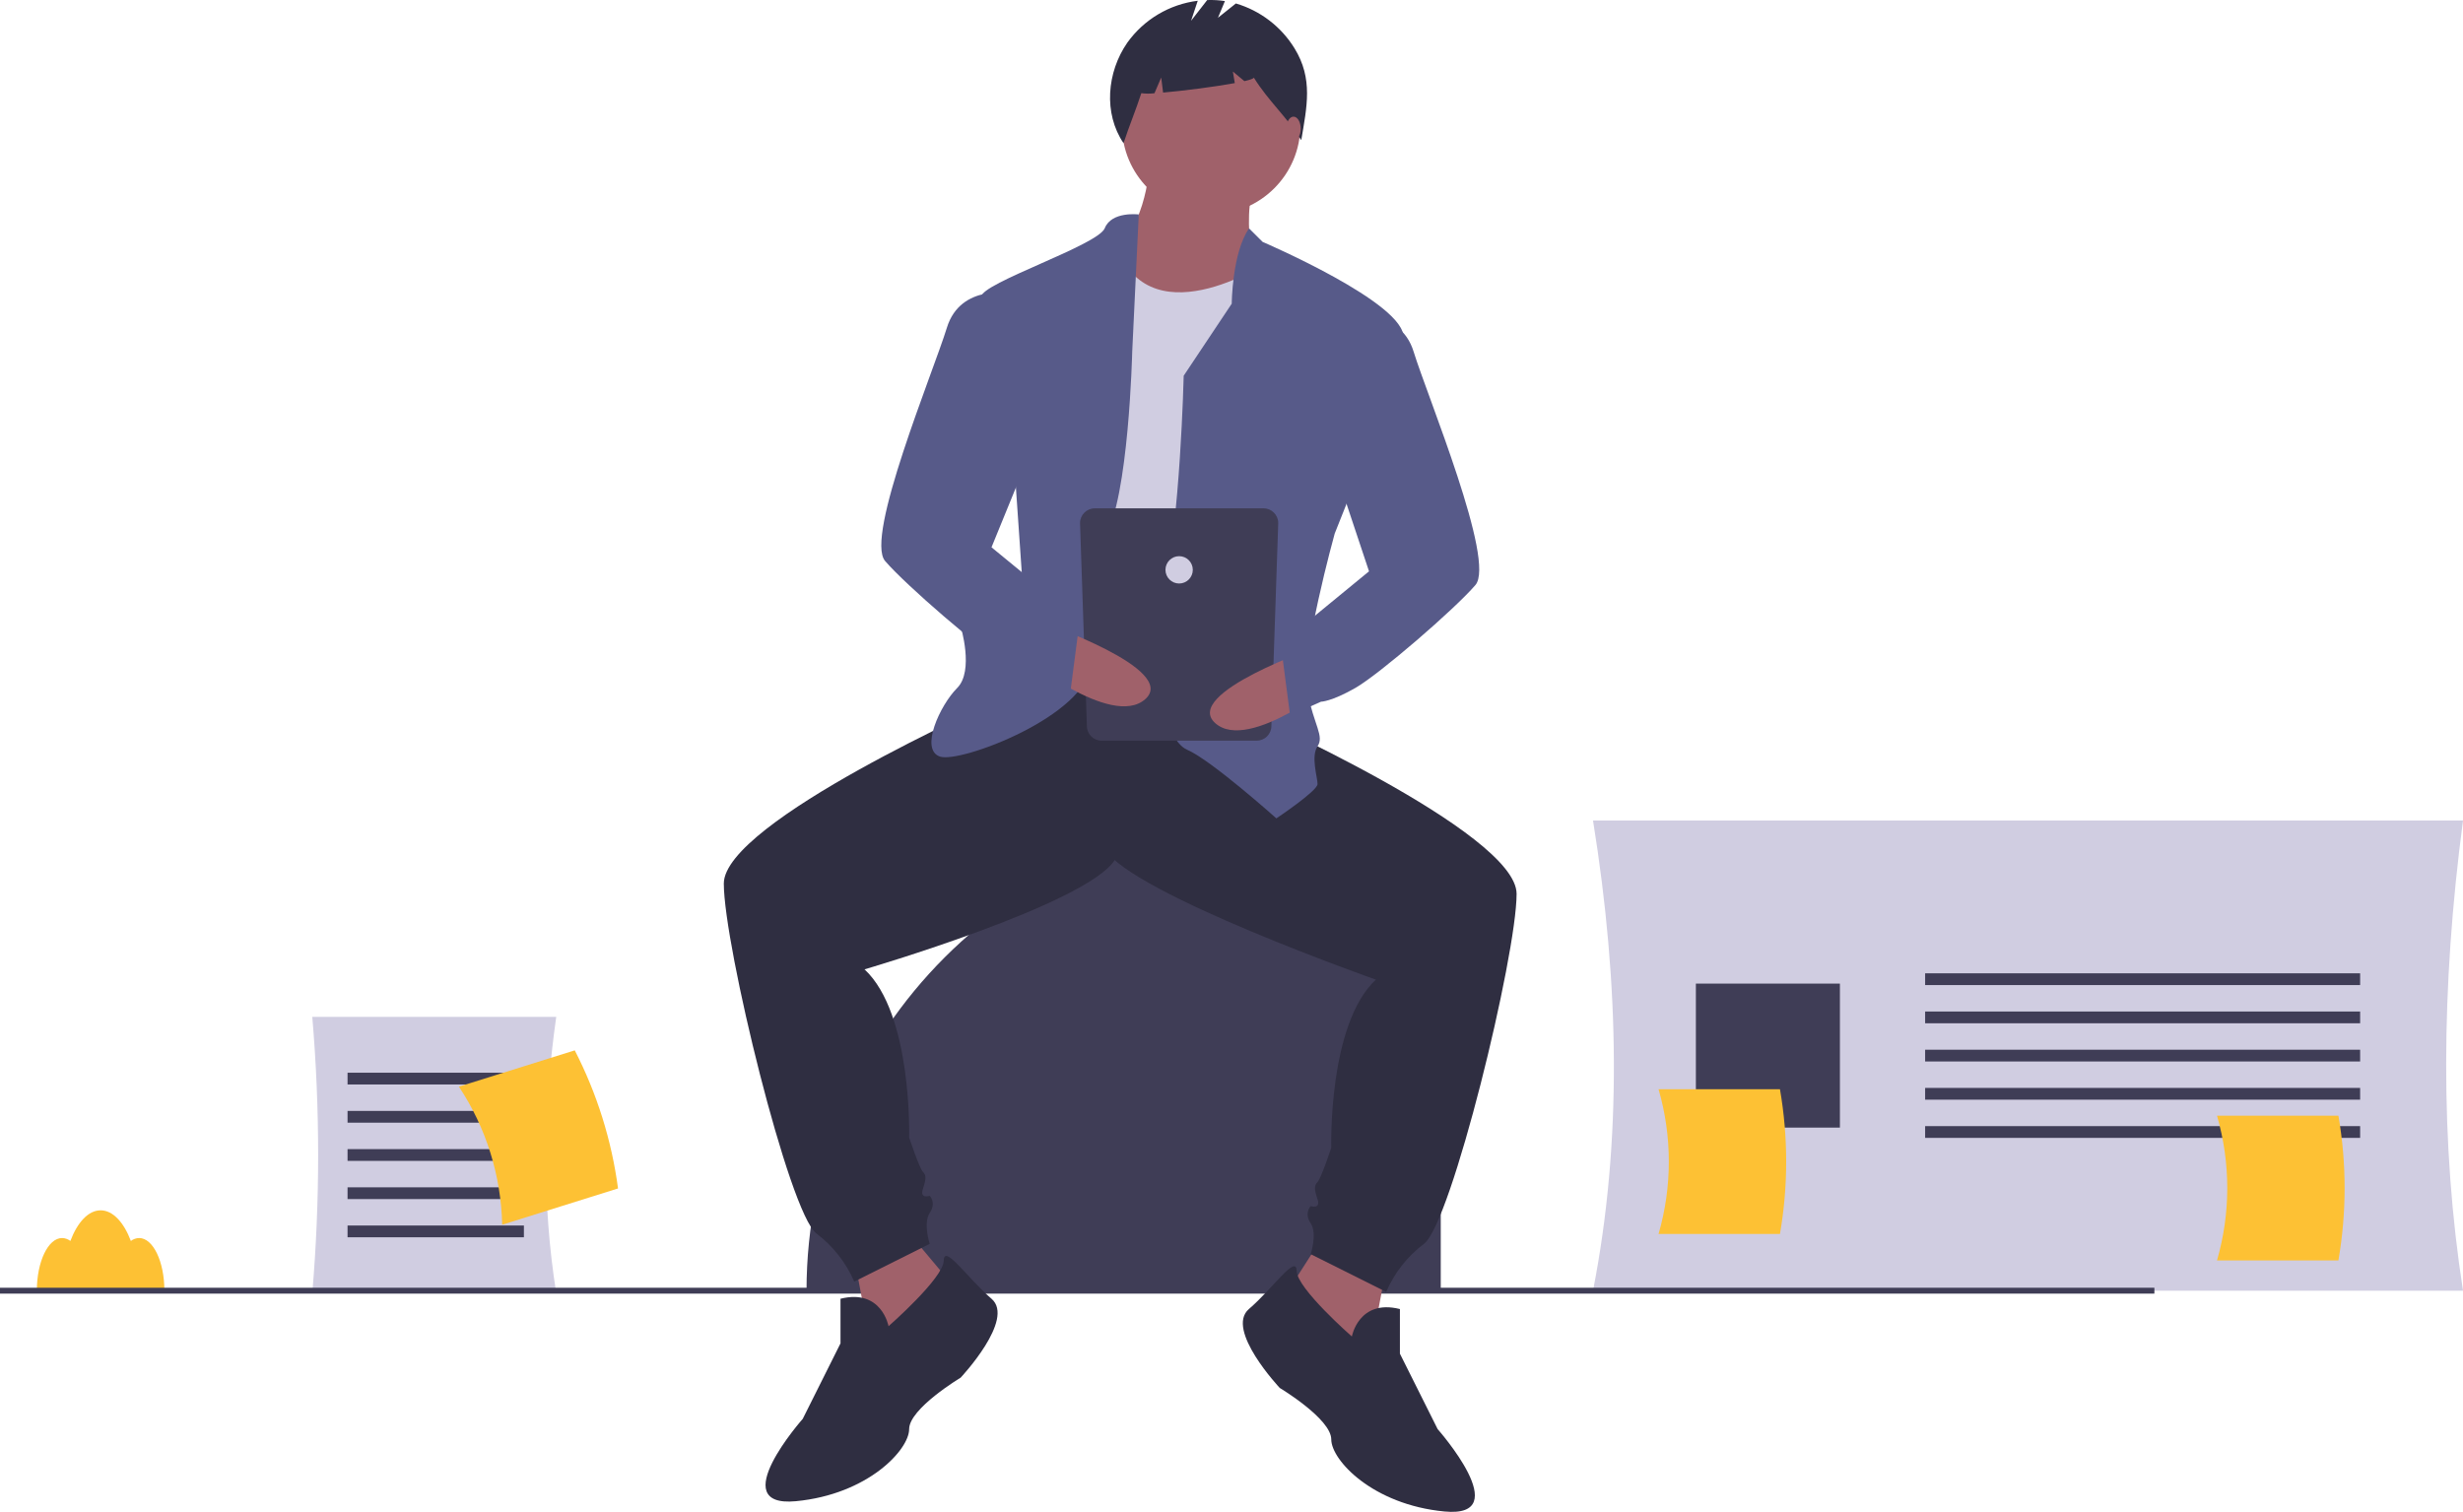
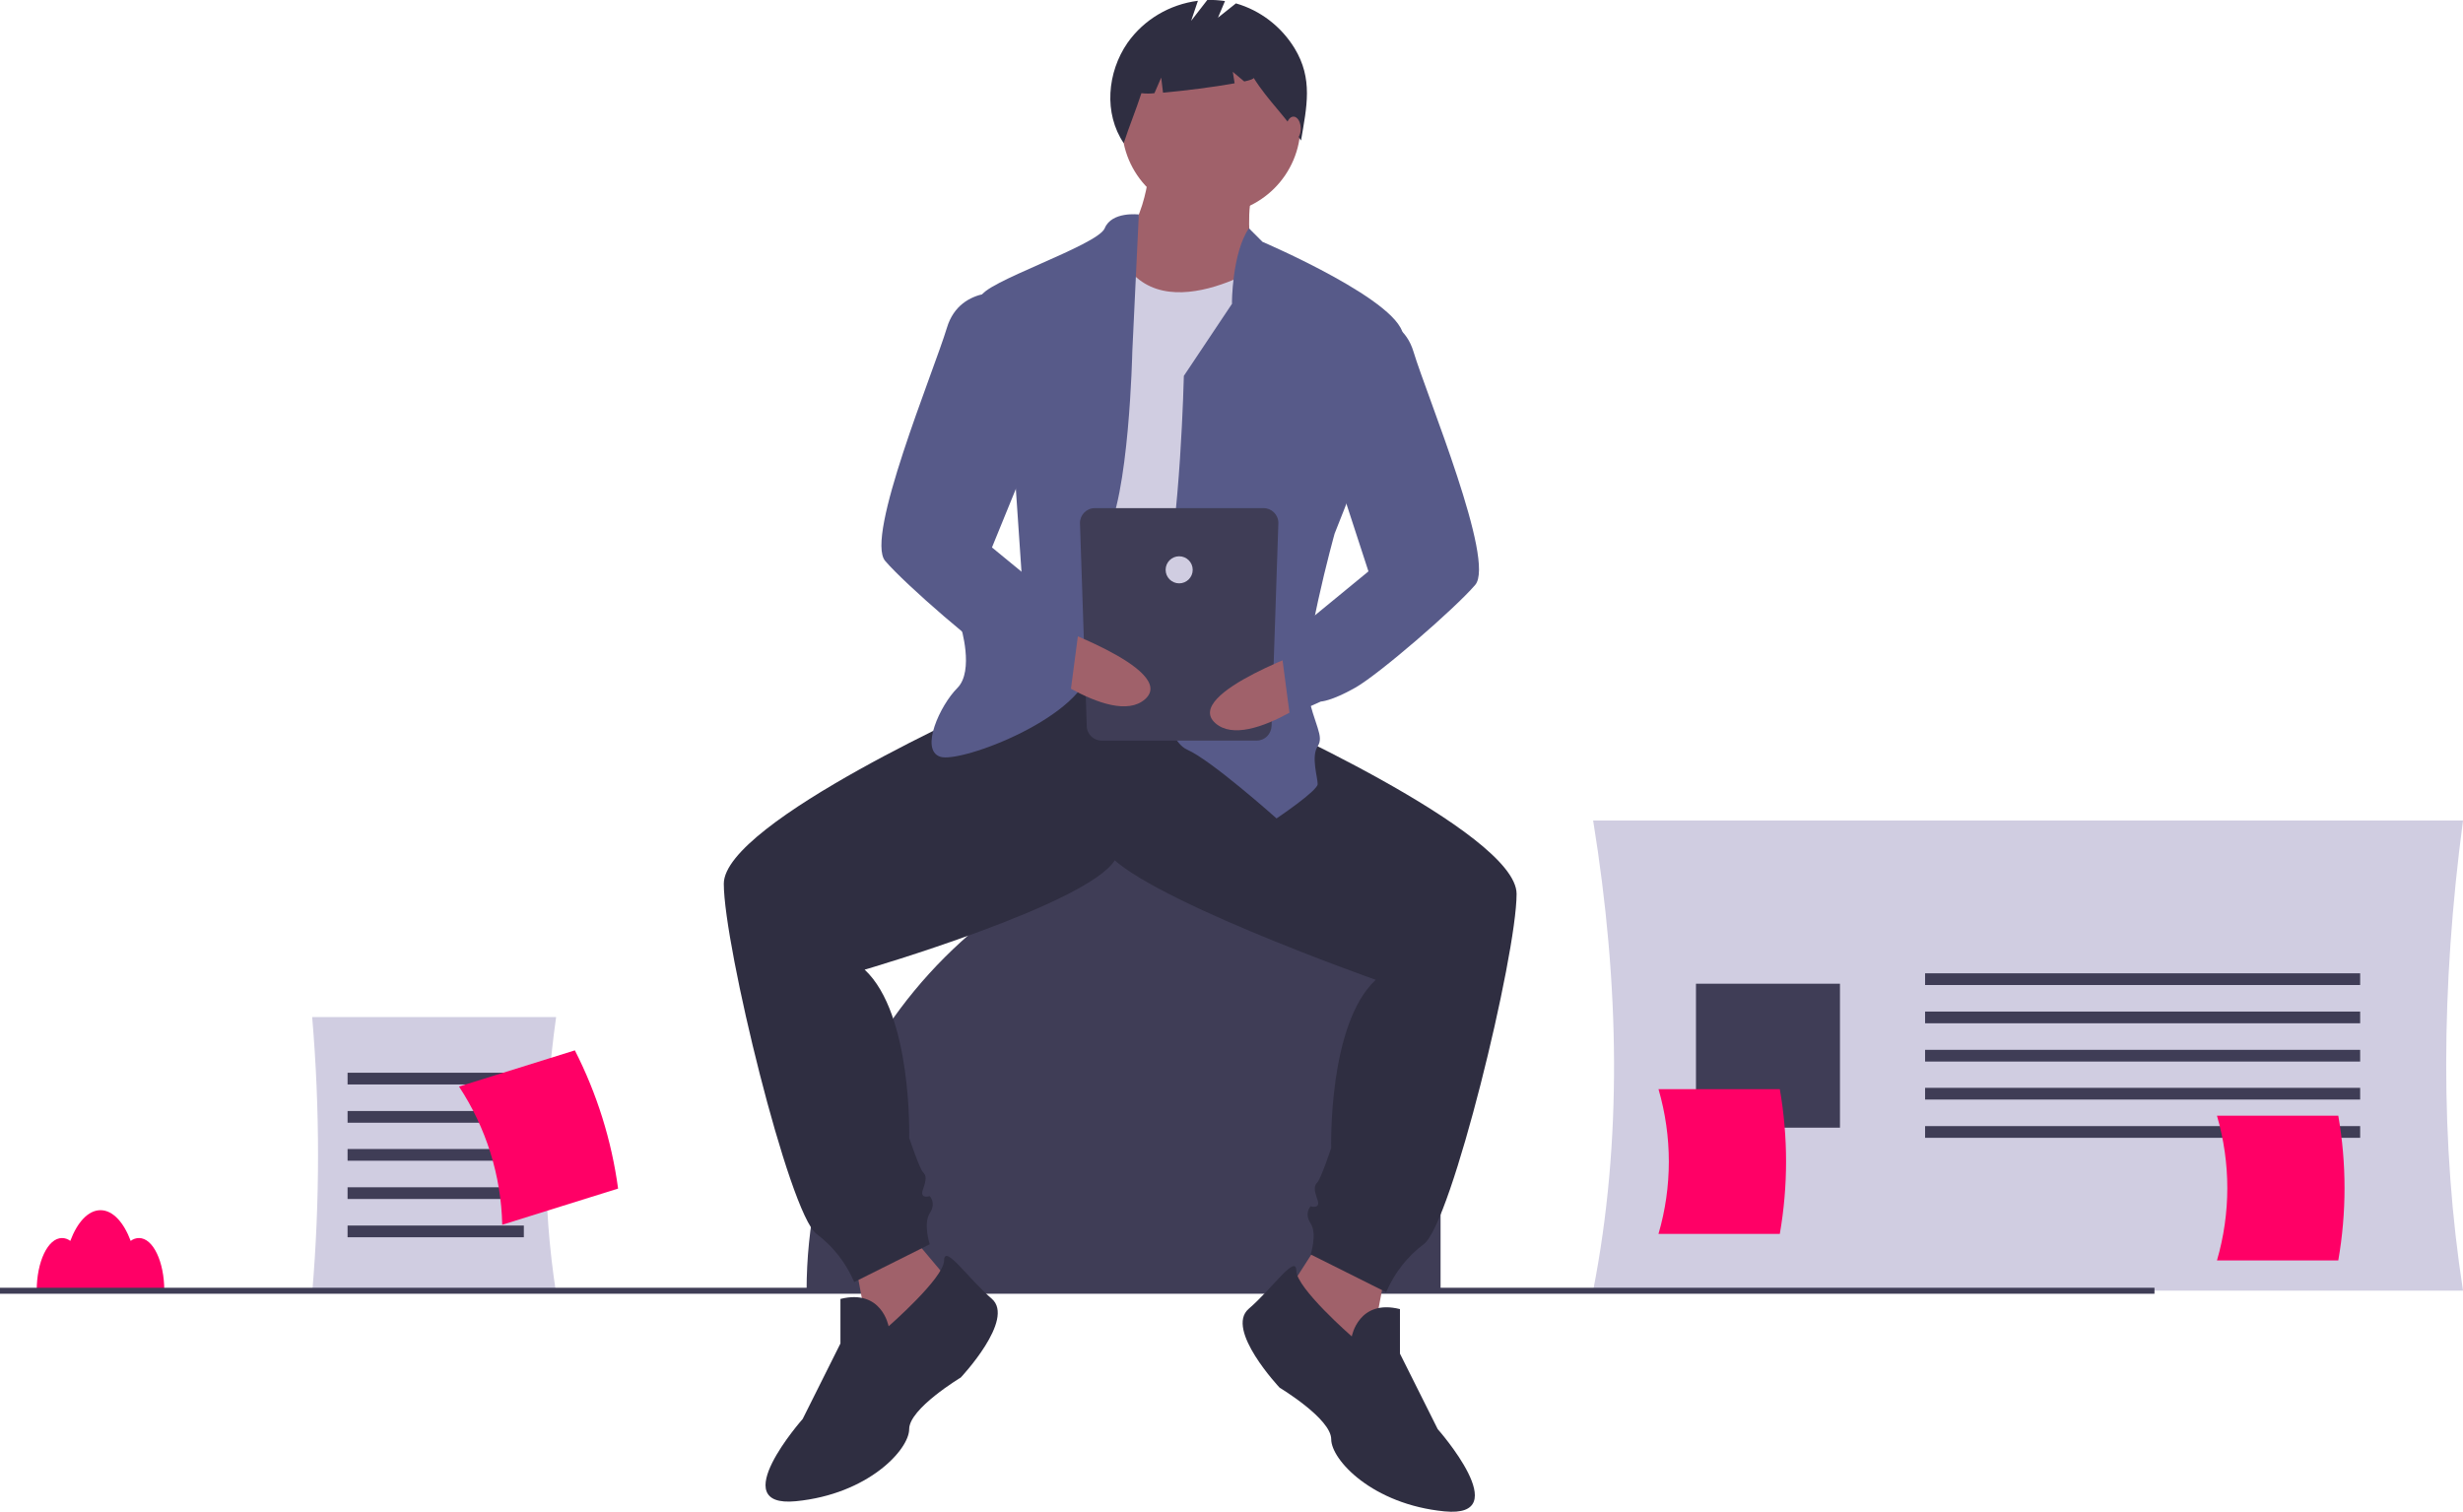
- <svg xmlns="http://www.w3.org/2000/svg" id="befb3988-1ef2-42f3-9de0-b031ba9e9b47" data-name="Layer 1" width="946" height="580.794" viewBox="0 0 946 580.794">
-   <path d="M1073,655.427H738.852c11.198-57.151,10.159-117.641,0-180.621H1073C1064.515,538.877,1064.253,599.204,1073,655.427Z" transform="translate(-127 -159.603)" fill="#d0cde1" />
-   <rect x="739.415" y="373.906" width="167.074" height="4.516" fill="#3f3d56" />
-   <rect x="739.415" y="388.581" width="167.074" height="4.516" fill="#3f3d56" />
-   <rect x="739.415" y="403.256" width="167.074" height="4.516" fill="#3f3d56" />
-   <rect x="739.415" y="417.932" width="167.074" height="4.516" fill="#3f3d56" />
-   <rect x="739.415" y="432.607" width="167.074" height="4.516" fill="#3f3d56" />
-   <rect x="651.363" y="377.857" width="55.315" height="55.315" fill="#3f3d56" />
-   <path d="M490.949,314.718h0a62.421,62.421,0,0,1,62.421,62.421V495.893a0,0,0,0,1,0,0H309.774a0,0,0,0,1,0,0v-0A181.174,181.174,0,0,1,490.949,314.718Z" fill="#3f3d56" />
-   <path d="M180.444,635.202a5.392,5.392,0,0,0-3.179,1.119c-2.71-7.161-6.905-11.763-11.618-11.763s-8.908,4.602-11.618,11.763a5.392,5.392,0,0,0-3.179-1.119c-5.354,0-9.695,9.055-9.695,20.225h48.983C190.138,644.257,185.798,635.202,180.444,635.202Z" transform="translate(-127 -159.603)" fill="#fdc134" />
-   <path d="M340.641,656.359h-93.697a627.008,627.008,0,0,0,0-106.115h93.697C335.482,586.588,335.18,622.016,340.641,656.359Z" transform="translate(-127 -159.603)" fill="#d0cde1" />
-   <rect x="133.49" y="412.09" width="67.733" height="4.516" fill="#3f3d56" />
-   <rect x="133.49" y="426.765" width="67.733" height="4.516" fill="#3f3d56" />
-   <rect x="133.49" y="441.441" width="67.733" height="4.516" fill="#3f3d56" />
-   <rect x="133.49" y="456.116" width="67.733" height="4.516" fill="#3f3d56" />
-   <rect x="133.49" y="470.792" width="67.733" height="4.516" fill="#3f3d56" />
-   <rect y="494.696" width="827.467" height="2.258" fill="#3f3d56" />
-   <polygon points="328.096 483.106 336.005 525.287 370.277 498.923 349.846 474.538 328.096 483.106" fill="#a0616a" />
-   <polygon points="532.411 487.06 524.502 529.241 490.23 502.878 506.707 477.174 532.411 487.06" fill="#a0616a" />
-   <path d="M528.913,408.076l-19.772,21.091s-104.135,46.136-104.135,69.862,25.045,126.543,35.59,134.452a45.871,45.871,0,0,1,14.5,18.454l29-14.5s-2.636-7.909,0-11.863,0-6.591,0-6.591-3.954,1.318-2.636-2.636,1.318-5.273,0-6.591-5.273-13.182-5.273-13.182,1.318-47.454-17.136-64.59c0,0,85.68-25.045,96.226-42.181s13.182-79.09,13.182-79.09Z" transform="translate(-127 -159.603)" fill="#2f2e41" />
-   <path d="M468.278,669.072s-2.636-14.5-18.454-10.545v17.136L435.324,704.662s-30.318,34.272-2.636,31.636,43.499-19.772,43.499-27.681,19.772-19.772,19.772-19.772,21.091-22.409,11.863-30.318-18.243-21.32-18.348-14.614S468.278,669.072,468.278,669.072Z" transform="translate(-127 -159.603)" fill="#2f2e41" />
-   <path d="M585.594,398.849l19.772,34.272s104.135,46.136,104.135,69.862-25.045,126.543-35.59,134.452a45.871,45.871,0,0,0-14.5,18.454L630.412,641.39s2.636-7.909,0-11.863,0-6.591,0-6.591,3.954,1.318,2.636-2.636-1.318-5.273,0-6.591,5.273-13.182,5.273-13.182-1.318-47.454,17.136-64.59c0,0-93.589-32.954-104.135-50.09-13.505-21.946-3.631-112.067-6.591-81.726Z" transform="translate(-127 -159.603)" fill="#2f2e41" />
-   <path d="M646.23,673.026s2.636-14.5,18.454-10.545V679.617l14.5,29s30.318,34.272,2.636,31.636S638.321,720.48,638.321,712.571s-19.772-19.772-19.772-19.772-21.091-22.409-11.863-30.318,18.243-21.32,18.348-14.614S646.23,673.026,646.23,673.026Z" transform="translate(-127 -159.603)" fill="#2f2e41" />
-   <circle cx="465.185" cy="48.113" r="34.272" fill="#a0616a" />
-   <path d="M568.458,223.534s-1.318,27.681-18.454,35.59,27.681,35.59,27.681,35.59l32.954-17.136s-7.909-38.227-1.318-46.136S568.458,223.534,568.458,223.534Z" transform="translate(-127 -159.603)" fill="#a0616a" />
-   <path d="M615.912,259.124s-45.92,31.314-59.869-4.115c0,0-33.721,13.342-32.402,22.569s-2.636,135.77-2.636,135.77,55.363,15.818,71.181,0S615.912,259.124,615.912,259.124Z" transform="translate(-127 -159.603)" fill="#d0cde1" />
-   <path d="M606.748,247.346l5.209,5.187s55.363,23.727,54.045,36.908-26.363,75.135-26.363,75.135-13.182,47.454-10.545,60.635,6.591,17.136,3.954,21.091,0,11.863,0,14.5S617.23,473.984,617.23,473.984s-25.045-22.409-34.272-26.363-15.818-34.272-9.227-60.635,7.909-83.044,7.909-83.044l18.454-27.681S600.221,256.659,606.748,247.346Z" transform="translate(-127 -159.603)" fill="#575a89" />
-   <path d="M564.38,241.988s-10.421-1.318-13.058,5.273-47.454,21.091-47.454,26.363,13.182,71.181,13.182,71.181l2.636,38.227L495.959,400.167s5.273,17.136-1.318,23.727-14.5,23.727-6.591,26.363,56.681-15.818,57.999-35.59S542.095,380.395,551.322,365.895s10.545-71.181,10.545-71.181Z" transform="translate(-127 -159.603)" fill="#575a89" />
-   <path d="M624.193,178.146a39.582,39.582,0,0,0-22.516-17.213l-6.884,5.507,2.676-6.424a36.439,36.439,0,0,0-6.804-.393l-6.194,7.964,2.564-7.691a39.204,39.204,0,0,0-27.045,16.087c-7.883,11.367-9.213,27.175-1.46,38.631,2.128-6.541,4.712-12.678,6.84-19.219a19.361,19.361,0,0,0,5.043.025l2.59-6.042.723,5.787c8.026-.699,19.931-2.235,27.54-3.641l-.74-4.439,4.427,3.689c2.331-.537,3.715-1.023,3.601-1.395,5.659,9.123,12.585,14.95,18.243,24.073C628.947,200.582,631.421,189.885,624.193,178.146Z" transform="translate(-127 -159.603)" fill="#2f2e41" />
-   <ellipse cx="496.821" cy="49.431" rx="2.768" ry="4.614" fill="#a0616a" />
-   <path d="M609.671,444.134h-59.568a5.653,5.653,0,0,1-5.653-5.653l-2.625-77.943a5.653,5.653,0,0,1,5.653-5.653H612.296a5.653,5.653,0,0,1,5.653,5.653l-2.625,77.943A5.653,5.653,0,0,1,609.671,444.134Z" transform="translate(-127 -159.603)" fill="#3f3d56" />
-   <circle cx="452.887" cy="218.907" r="5.25" fill="#d0cde1" />
-   <path d="M633.396,407.906s-52.618,18.038-39.61,29.524,47.664-16.88,47.664-16.88Z" transform="translate(-127 -159.603)" fill="#a0616a" />
-   <path d="M644.911,281.533s19.772-3.954,25.045,13.182,31.636,80.408,23.727,89.635-36.908,34.272-46.136,39.545-13.182,5.273-13.182,5.273l-11.863,5.273-3.954-30.318,13.529-8.014,20.743-17.031-11.863-35.59Z" transform="translate(-127 -159.603)" fill="#575a89" />
-   <path d="M527.247,398.679S579.865,416.717,566.857,428.203s-47.664-16.88-47.664-16.88Z" transform="translate(-127 -159.603)" fill="#a0616a" />
-   <path d="M515.732,272.306s-19.772-3.954-25.045,13.182S459.051,365.895,466.96,375.122s36.908,34.272,46.136,39.545,13.182,5.273,13.182,5.273l11.863,5.273,3.954-30.318-13.529-8.014-20.743-17.031,19.113-46.795Z" transform="translate(-127 -159.603)" fill="#575a89" />
-   <path d="M319.882,630.093l44.495-13.939a163.079,163.079,0,0,0-16.619-53.051l-44.495,13.939A100.031,100.031,0,0,1,319.882,630.093Z" transform="translate(-127 -159.603)" fill="#fdc134" />
-   <path d="M764.031,633.634h46.627a163.079,163.079,0,0,0,0-55.593h-46.627A100.031,100.031,0,0,1,764.031,633.634Z" transform="translate(-127 -159.603)" fill="#fdc134" />
-   <path d="M978.518,643.794h46.627a163.08,163.08,0,0,0,0-55.593H978.518A100.031,100.031,0,0,1,978.518,643.794Z" transform="translate(-127 -159.603)" fill="#fdc134" />
+ <svg xmlns="http://www.w3.org/2000/svg" version="1.1" id="befb3988-1ef2-42f3-9de0-b031ba9e9b47" x="0px" y="0px" viewBox="0 0 946 580.8" style="enable-background:new 0 0 946 580.8;" xml:space="preserve">
+   <style type="text/css">
+ 	.st0{fill:#D0CDE1;}
+ 	.st1{fill:#3F3D56;}
+ 	.st2{fill:#FF0066;}
+ 	.st3{fill:#A0616A;}
+ 	.st4{fill:#2F2E41;}
+ 	.st5{fill:#575A89;}
+ </style>
+   <path class="st0" d="M946,495.8H611.9c11.2-57.2,10.2-117.6,0-180.6H946C937.5,379.3,937.3,439.6,946,495.8z" />
+   <rect x="739.4" y="373.9" class="st1" width="167.1" height="4.5" />
+   <rect x="739.4" y="388.6" class="st1" width="167.1" height="4.5" />
+   <rect x="739.4" y="403.3" class="st1" width="167.1" height="4.5" />
+   <rect x="739.4" y="417.9" class="st1" width="167.1" height="4.5" />
+   <rect x="739.4" y="432.6" class="st1" width="167.1" height="4.5" />
+   <rect x="651.4" y="377.9" class="st1" width="55.3" height="55.3" />
+   <path class="st1" d="M490.9,314.7L490.9,314.7c34.5,0,62.4,27.9,62.4,62.4v118.8l0,0H309.8l0,0l0,0  C309.8,395.8,390.9,314.7,490.9,314.7L490.9,314.7z" />
+   <path class="st2" d="M53.4,475.6c-1.2,0-2.3,0.4-3.2,1.1c-2.7-7.2-6.9-11.8-11.6-11.8s-8.9,4.6-11.6,11.8c-0.9-0.7-2-1.1-3.2-1.1  c-5.4,0-9.7,9.1-9.7,20.2h49C63.1,484.7,58.8,475.6,53.4,475.6z" />
+   <path class="st0" d="M213.6,496.8h-93.7c3-35.3,3-70.8,0-106.1h93.7C208.5,427,208.2,462.4,213.6,496.8z" />
+   <rect x="133.5" y="412.1" class="st1" width="67.7" height="4.5" />
+   <rect x="133.5" y="426.8" class="st1" width="67.7" height="4.5" />
+   <rect x="133.5" y="441.4" class="st1" width="67.7" height="4.5" />
+   <rect x="133.5" y="456.1" class="st1" width="67.7" height="4.5" />
+   <rect x="133.5" y="470.8" class="st1" width="67.7" height="4.5" />
+   <rect y="494.7" class="st1" width="827.5" height="2.3" />
+   <polygon class="st3" points="328.1,483.1 336,525.3 370.3,498.9 349.8,474.5 " />
+   <polygon class="st3" points="532.4,487.1 524.5,529.2 490.2,502.9 506.7,477.2 " />
+   <path class="st4" d="M401.9,248.5l-19.8,21.1c0,0-104.1,46.1-104.1,69.9c0,23.7,25,126.5,35.6,134.5c6.4,4.8,11.3,11.1,14.5,18.5  l29-14.5c0,0-2.6-7.9,0-11.9s0-6.6,0-6.6s-4,1.3-2.6-2.6s1.3-5.3,0-6.6s-5.3-13.2-5.3-13.2s1.3-47.5-17.1-64.6  c0,0,85.7-25,96.2-42.2s13.2-79.1,13.2-79.1L401.9,248.5z" />
+   <path class="st4" d="M341.3,509.5c0,0-2.6-14.5-18.5-10.5v17.1l-14.5,29c0,0-30.3,34.3-2.6,31.6s43.5-19.8,43.5-27.7  s19.8-19.8,19.8-19.8s21.1-22.4,11.9-30.3s-18.2-21.3-18.3-14.6S341.3,509.5,341.3,509.5z" />
+   <path class="st4" d="M458.6,239.2l19.8,34.3c0,0,104.1,46.1,104.1,69.9c0,23.7-25,126.5-35.6,134.5c-6.4,4.8-11.3,11.1-14.5,18.5  l-29-14.5c0,0,2.6-7.9,0-11.9s0-6.6,0-6.6s4,1.3,2.6-2.6s-1.3-5.3,0-6.6s5.3-13.2,5.3-13.2s-1.3-47.5,17.1-64.6  c0,0-93.6-33-104.1-50.1c-13.5-21.9-3.6-112.1-6.6-81.7L458.6,239.2z" />
+   <path class="st4" d="M519.2,513.4c0,0,2.6-14.5,18.5-10.5V520l14.5,29c0,0,30.3,34.3,2.6,31.6s-43.5-19.8-43.5-27.7  s-19.8-19.8-19.8-19.8s-21.1-22.4-11.9-30.3s18.2-21.3,18.3-14.6S519.2,513.4,519.2,513.4z" />
+   <circle class="st3" cx="465.2" cy="48.1" r="34.3" />
+   <path class="st3" d="M441.5,63.9c0,0-1.3,27.7-18.5,35.6s27.7,35.6,27.7,35.6l33-17.1c0,0-7.9-38.2-1.3-46.1S441.5,63.9,441.5,63.9z  " />
+   <path class="st0" d="M488.9,99.5c0,0-45.9,31.3-59.9-4.1c0,0-33.7,13.3-32.4,22.6S394,253.7,394,253.7s55.4,15.8,71.2,0  S488.9,99.5,488.9,99.5z" />
+   <path class="st5" d="M479.7,87.7l5.2,5.2c0,0,55.4,23.7,54,36.9S512.6,205,512.6,205s-13.2,47.5-10.5,60.6s6.6,17.1,4,21.1  s0,11.9,0,14.5s-15.8,13.2-15.8,13.2S465.2,292,456,288s-15.8-34.3-9.2-60.6s7.9-83,7.9-83l18.5-27.7  C473.1,116.7,473.2,97.1,479.7,87.7z" />
+   <path class="st5" d="M437.4,82.4c0,0-10.4-1.3-13.1,5.3s-47.5,21.1-47.5,26.4s13.2,71.2,13.2,71.2l2.6,38.2L369,240.6  c0,0,5.3,17.1-1.3,23.7s-14.5,23.7-6.6,26.4s56.7-15.8,58-35.6s-4-34.3,5.3-48.8s10.5-71.2,10.5-71.2L437.4,82.4z" />
+   <path class="st4" d="M497.2,18.5c-5.1-8.3-13.1-14.5-22.5-17.2l-6.9,5.5l2.7-6.4c-2.3-0.3-4.5-0.5-6.8-0.4l-6.2,8l2.6-7.7  c-10.9,1.4-20.7,7.2-27,16.1c-7.9,11.4-9.2,27.2-1.5,38.6c2.1-6.5,4.7-12.7,6.8-19.2c1.7,0.2,3.4,0.2,5,0l2.6-6l0.7,5.8  c8-0.7,19.9-2.2,27.5-3.6l-0.7-4.4l4.4,3.7c2.3-0.5,3.7-1,3.6-1.4c5.7,9.1,12.6,15,18.2,24.1C501.9,41,504.4,30.3,497.2,18.5z" />
+   <ellipse class="st3" cx="496.8" cy="49.4" rx="2.8" ry="4.6" />
+   <path class="st1" d="M482.7,284.5h-59.6c-3.1,0-5.7-2.5-5.7-5.7l0,0l-2.6-77.9c0-3.1,2.5-5.7,5.7-5.7l0,0h64.8  c3.1,0,5.7,2.5,5.7,5.7l0,0l-2.6,77.9C488.3,282,485.8,284.5,482.7,284.5L482.7,284.5z" />
+   <circle class="st0" cx="452.9" cy="218.9" r="5.2" />
+   <path class="st3" d="M506.4,248.3c0,0-52.6,18-39.6,29.5s47.7-16.9,47.7-16.9L506.4,248.3z" />
+   <path class="st5" d="M517.9,121.9c0,0,19.8-4,25,13.2s31.6,80.4,23.7,89.6s-36.9,34.3-46.1,39.5s-13.2,5.3-13.2,5.3l-11.9,5.3  l-4-30.3l13.5-8l20.7-17L514,183.9L517.9,121.9z" />
+   <path class="st3" d="M400.2,239.1c0,0,52.6,18,39.6,29.5s-47.7-16.9-47.7-16.9L400.2,239.1z" />
+   <path class="st5" d="M388.7,112.7c0,0-19.8-4-25,13.2s-31.6,80.4-23.7,89.6s36.9,34.3,46.1,39.5c9.2,5.3,13.2,5.3,13.2,5.3l11.9,5.3  l4-30.3l-13.5-8l-20.7-17l19.1-46.8L388.7,112.7z" />
+   <path class="st2" d="M192.9,470.5l44.5-13.9c-2.5-18.5-8.1-36.4-16.6-53.1l-44.5,13.9C186.7,433.2,192.5,451.6,192.9,470.5z" />
+   <path class="st2" d="M637,474h46.6c3.2-18.4,3.2-37.2,0-55.6H637C642.3,436.6,642.3,455.9,637,474z" />
+   <path class="st2" d="M851.5,484.2h46.6c3.2-18.4,3.2-37.2,0-55.6h-46.6C856.8,446.8,856.8,466,851.5,484.2z" />
</svg>
